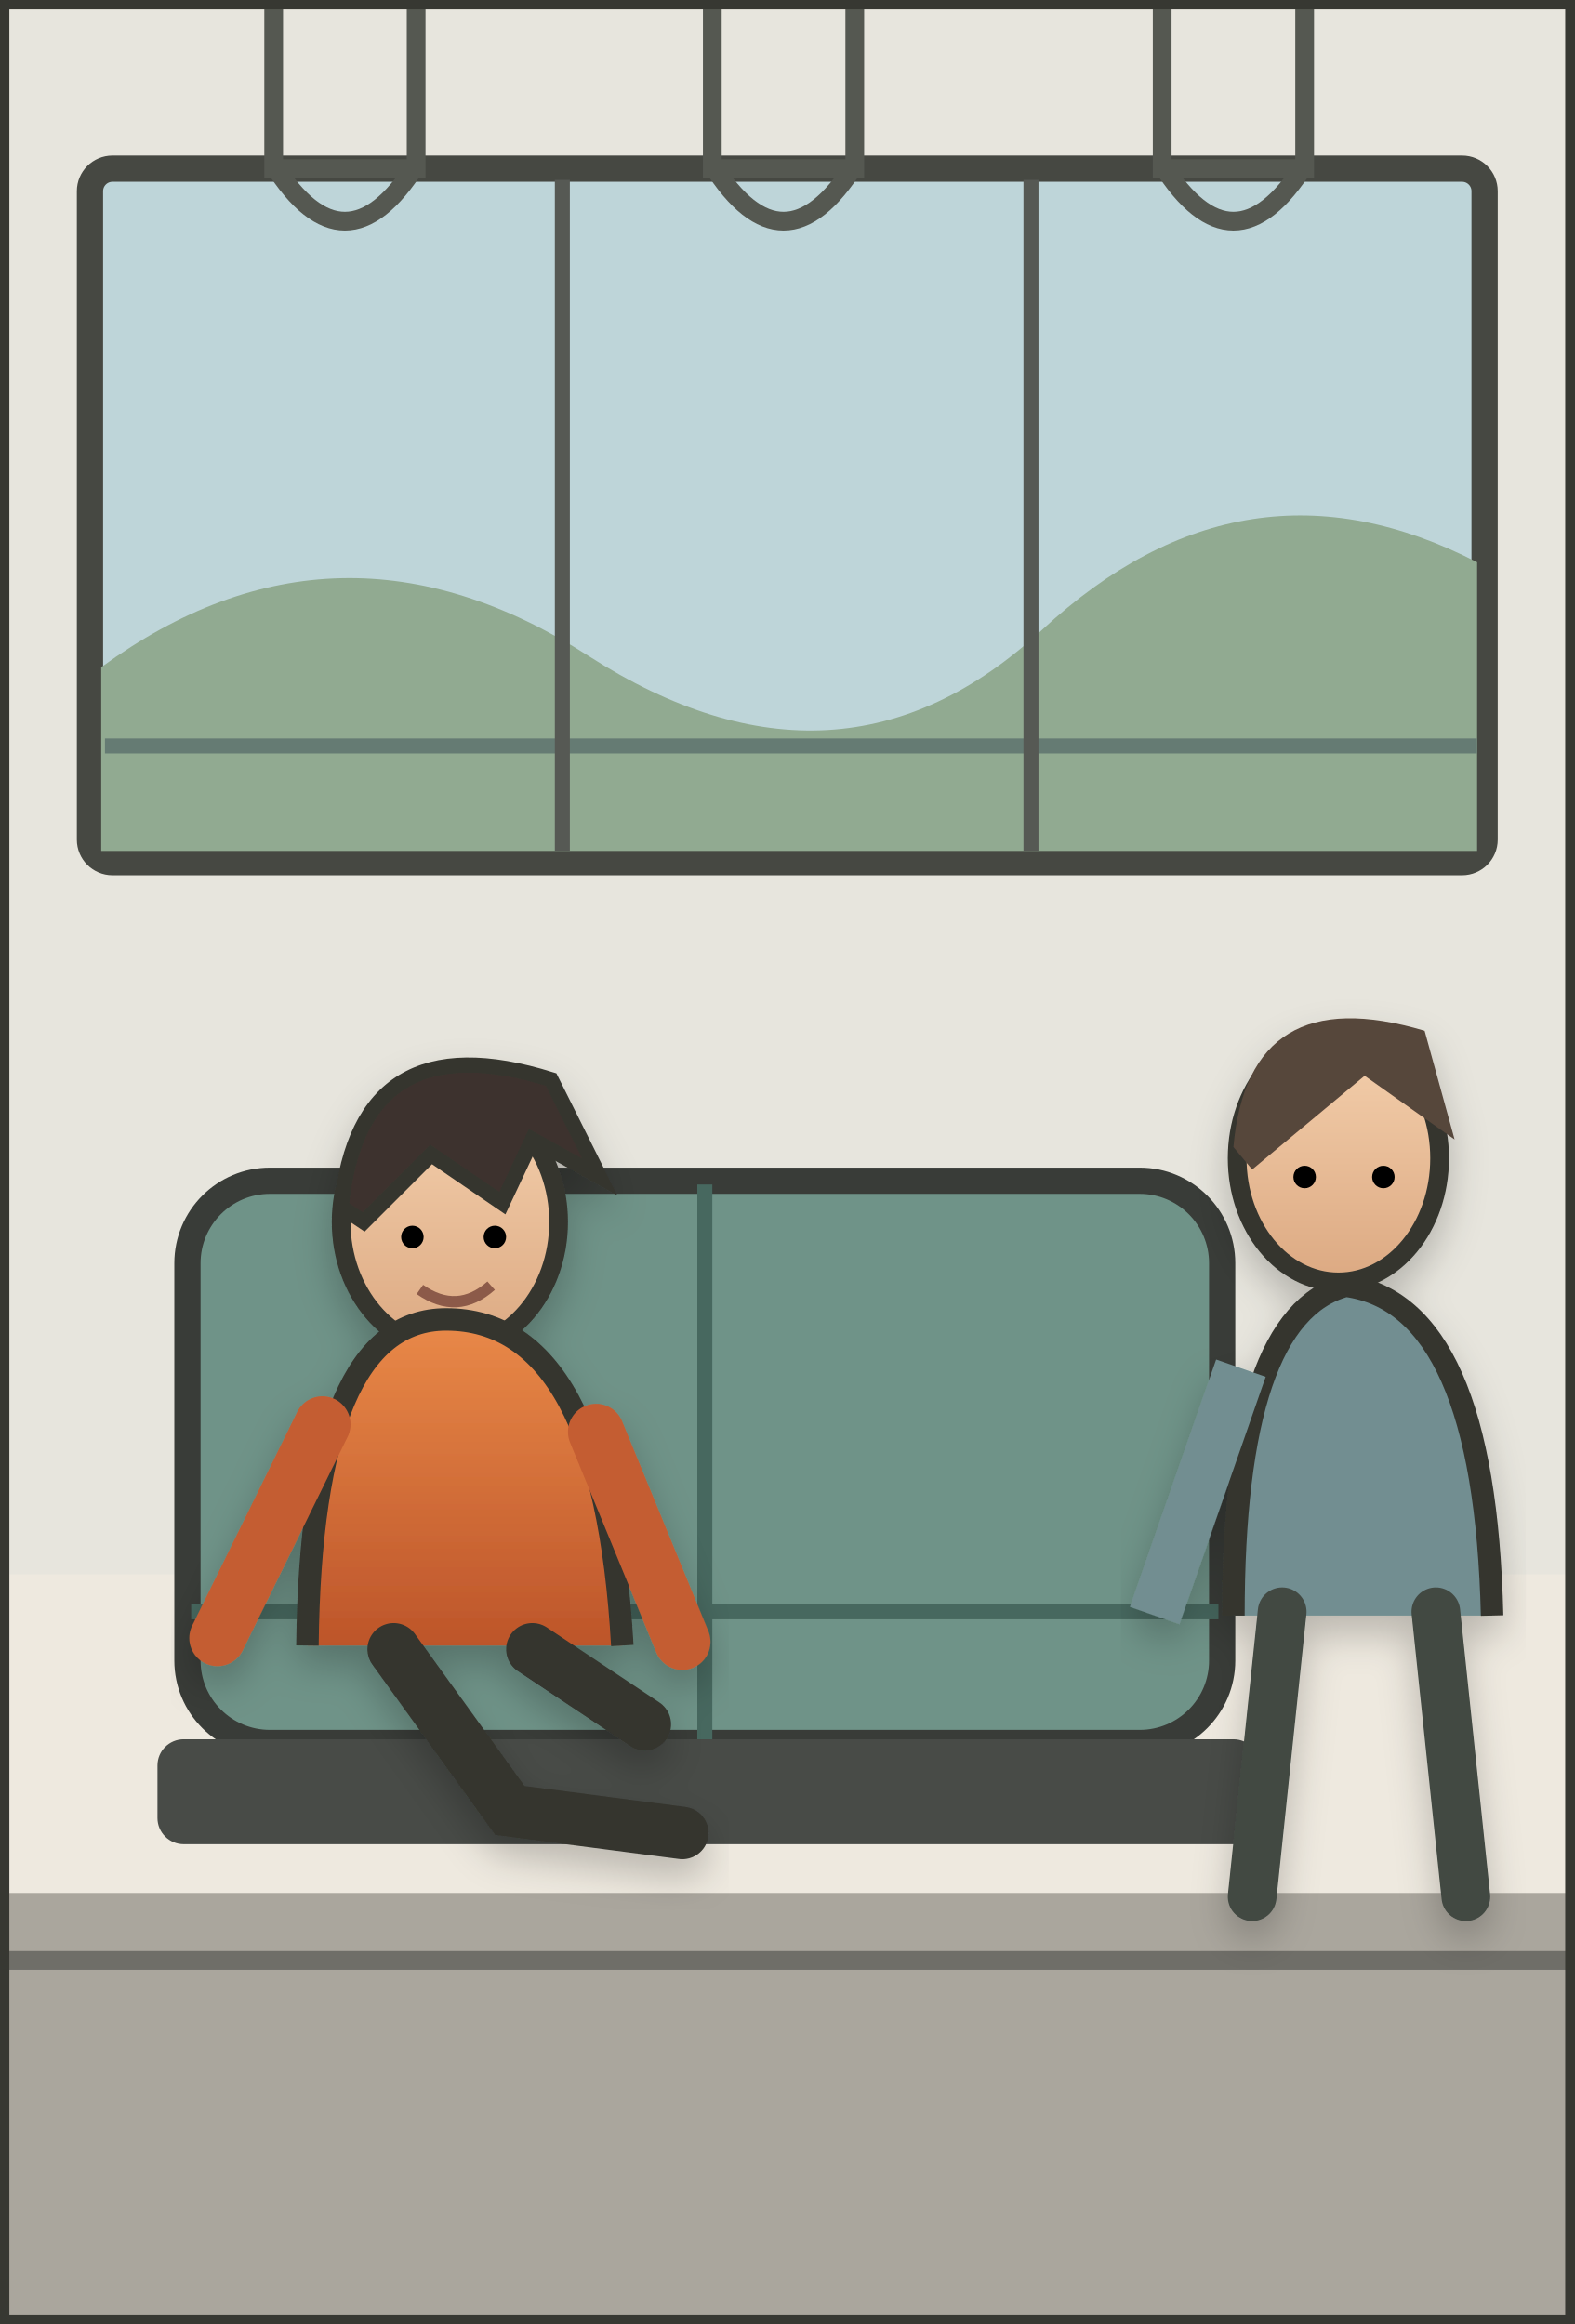
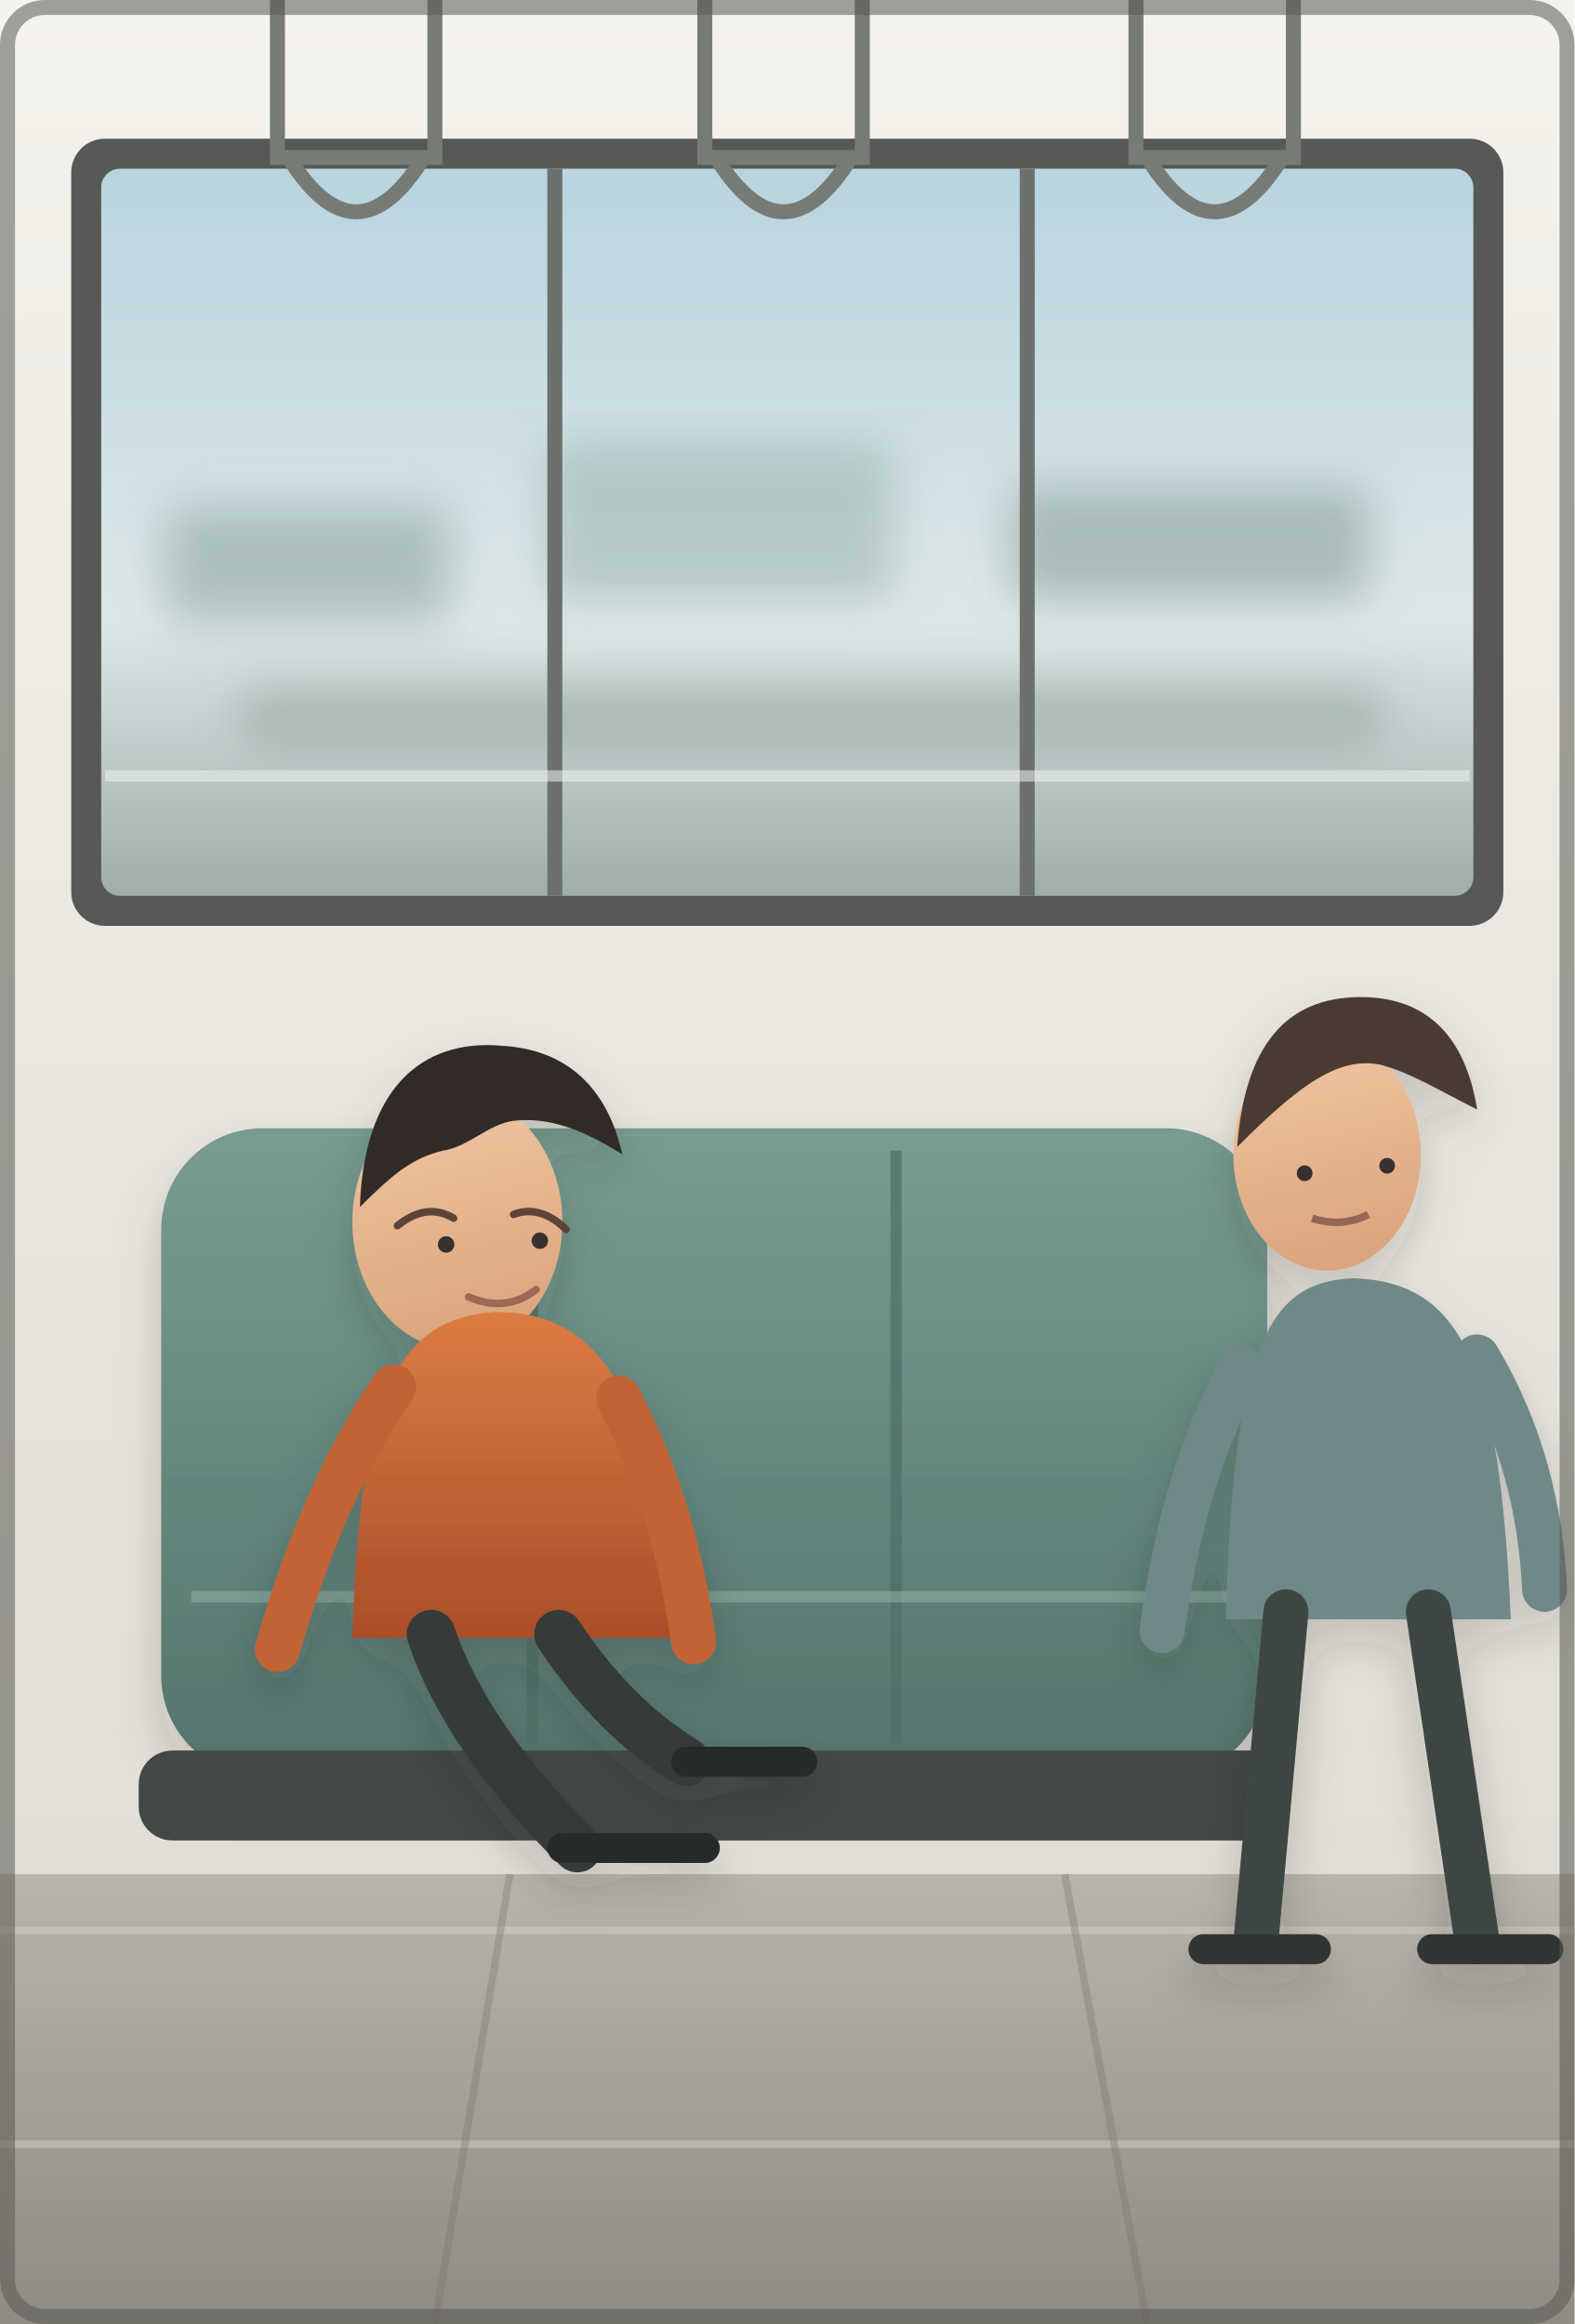
<svg xmlns="http://www.w3.org/2000/svg" viewBox="0 0 420 620" role="img">
  <defs>
-     <filter id="paper">
-       <feTurbulence baseFrequency=".45" numOctaves="3" result="n" />
-       <feBlend in="SourceGraphic" in2="n" mode="soft-light" />
-     </filter>
-     <filter id="shadow">
-       <feDropShadow dx="0" dy="5" stdDeviation="5" flood-opacity=".22" />
-     </filter>
-     <linearGradient id="skin" x2="0" y2="1">
-       <stop stop-color="#f4d0ad" />
-       <stop offset="1" stop-color="#dca982" />
+     <linearGradient id="wall" x2="0" y2="1">
+       <stop stop-color="#f4f2ec" />
+       <stop offset="1" stop-color="#ddd9d0" />
+     </linearGradient>
+     <linearGradient id="window" x2="0" y2="1">
+       <stop stop-color="#b9d4df" />
+       <stop offset=".62" stop-color="#dce7e7" />
+       <stop offset="1" stop-color="#9faeaa" />
+     </linearGradient>
+     <linearGradient id="seat" x2="0" y2="1">
+       <stop stop-color="#789c91" />
+       <stop offset=".55" stop-color="#64877e" />
+       <stop offset="1" stop-color="#55736c" />
+     </linearGradient>
+     <linearGradient id="floor" x2="0" y2="1">
+       <stop stop-color="#b9b5ac" />
+       <stop offset="1" stop-color="#8f8b83" />
+     </linearGradient>
+     <linearGradient id="skin" x2=".2" y2="1">
+       <stop stop-color="#f1c8a3" />
+       <stop offset="1" stop-color="#dba67f" />
    </linearGradient>
    <linearGradient id="orange" x2="0" y2="1">
-       <stop stop-color="#e98948" />
-       <stop offset="1" stop-color="#bd552a" />
+       <stop stop-color="#dc7b43" />
+       <stop offset="1" stop-color="#aa4e29" />
    </linearGradient>
+     <filter id="soft" x="-30%" y="-30%" width="160%" height="170%">
+       <feDropShadow dx="0" dy="6" stdDeviation="6" flood-color="#302820" flood-opacity=".18" />
+     </filter>
+     <filter id="blur">
+       <feGaussianBlur stdDeviation="6" />
+     </filter>
  </defs>
-   <rect width="420" height="620" fill="#eee9df" />
-   <rect y="0" width="420" height="420" fill="#e7e5dd" />
-   <rect x="24" y="45" width="372" height="185" rx="6" fill="#bed5d9" stroke="#464842" stroke-width="7" />
-   <path d="M27 178 Q90 132 157 175T278 168T394 150V227H27Z" fill="#91aa91" />
-   <path d="M28 199h366" stroke="#657b73" stroke-width="4" />
-   <path d="M150 48v179M275 48v179" stroke="#565954" stroke-width="4" />
-   <g fill="none" stroke="#555851" stroke-width="5">
-     <path d="M73 0v45h38V0M190 0v45h38V0M310 0v45h38V0" />
-     <path d="M73 44q19 30 38 0M190 44q19 30 38 0M310 44q19 30 38 0" />
+   <rect width="420" height="620" fill="url(#wall)" />
+   <rect x="19" y="37" width="382" height="210" rx="9" fill="#565955" />
+   <rect x="27" y="45" width="366" height="194" rx="5" fill="url(#window)" />
+   <g opacity=".42" filter="url(#blur)">
+     <rect x="44" y="135" width="76" height="31" rx="5" fill="#718e87" />
+     <rect x="146" y="118" width="92" height="42" rx="4" fill="#86a399" />
+     <rect x="270" y="130" width="95" height="30" rx="4" fill="#68837c" />
+     <rect x="64" y="183" width="305" height="16" fill="#80948d" />
  </g>
-   <rect x="50" y="315" width="276" height="150" rx="22" fill="#6f9388" stroke="#393c38" stroke-width="7" />
-   <path d="M188 316v149M51 430h274" stroke="#47685f" stroke-width="4" />
-   <rect x="42" y="464" width="294" height="28" rx="7" fill="#484b47" />
-   <path d="M0 505h420v115H0z" fill="#aaa69d" />
-   <path d="M0 523h420" stroke="#6f6e68" stroke-width="5" />
-   <g filter="url(#shadow)">
-     <ellipse cx="120" cy="326" rx="29" ry="34" fill="url(#skin)" stroke="#34352f" stroke-width="5" />
-     <path d="M91 322q5-50 56-34l13 26-18-10-8 17-19-13-18 18z" fill="#3c332e" stroke="#34352f" stroke-width="4" />
-     <circle cx="110" cy="330" r="3" />
-     <circle cx="132" cy="330" r="3" />
-     <path d="M112 344q10 7 19-1" fill="none" stroke="#8c5a48" stroke-width="3" />
-     <path d="M82 439q1-87 37-87 42 0 47 87" fill="url(#orange)" stroke="#34352f" stroke-width="6" />
-     <path d="M86 380l-28 57M159 382l23 56" stroke="#c45d31" stroke-width="15" stroke-linecap="round" />
-     <path d="M105 440l31 43 46 6M142 440l30 20" fill="none" stroke="#34352f" stroke-width="14" stroke-linecap="round" />
+   <path d="M148 45v194M274 45v194" stroke="#6c716d" stroke-width="4" />
+   <path d="M28 207h364" stroke="#eef2ef" stroke-width="3" opacity=".55" />
+   <g fill="none" stroke="#777b76" stroke-width="4">
+     <path d="M74 0v42h42V0M188 0v42h42V0M303 0v42h42V0" />
+     <path d="M77 42q18 29 36 0M191 42q18 29 36 0M306 42q18 29 36 0" />
  </g>
-   <g filter="url(#shadow)">
-     <ellipse cx="357" cy="309" rx="27" ry="33" fill="url(#skin)" stroke="#34352f" stroke-width="5" />
-     <path d="M329 306q4-45 51-31l8 29-24-17-30 25z" fill="#57463a" />
-     <circle cx="348" cy="314" r="3" />
-     <circle cx="369" cy="314" r="3" />
-     <path d="M329 431q0-80 30-88 37 5 39 88" fill="#728e91" stroke="#34352f" stroke-width="6" />
-     <path d="M342 430l-8 76M383 430l8 76" stroke="#424943" stroke-width="13" stroke-linecap="round" />
-     <path d="M331 365l-23 66" stroke="#728e91" stroke-width="14" />
+   <rect x="43" y="301" width="295" height="173" rx="27" fill="url(#seat)" filter="url(#soft)" />
+   <path d="M142 307v158M239 307v158" stroke="#4d6d65" stroke-width="3" opacity=".7" />
+   <path d="M51 426h278" stroke="#95b3a9" stroke-width="3" opacity=".52" />
+   <rect x="37" y="467" width="307" height="24" rx="9" fill="#424944" />
+   <path d="M0 500h420v120H0z" fill="url(#floor)" />
+   <path d="M0 515h420M0 572h420" stroke="#d7d2c8" stroke-width="2" opacity=".45" />
+   <path d="M136 500l-20 120M284 500l22 120" stroke="#77736c" stroke-width="2" opacity=".35" />
+   <g transform="translate(67 279)" filter="url(#soft)">
+     <ellipse cx="55" cy="47" rx="28" ry="34" fill="url(#skin)" />
+     <path d="M29 43c1-31 16-45 38-43 17 1 28 11 32 29-11-7-20-10-29-9-7 1-12 7-19 8-8 2-13 6-22 15z" fill="#312b28" />
+     <path d="M39 48c5-4 10-5 15-2M70 45c5-2 10 0 14 4" stroke="#5c4539" stroke-width="2" fill="none" stroke-linecap="round" />
+     <circle cx="52" cy="53" r="2.2" fill="#38332f" />
+     <circle cx="77" cy="52" r="2.2" fill="#38332f" />
+     <path d="M58 67c7 3 13 2 18-2" stroke="#9b6957" stroke-width="2" fill="none" stroke-linecap="round" />
+     <path d="M27 158c2-68 13-85 38-87 28 0 43 21 47 87z" fill="url(#orange)" />
+     <path d="M38 91c-15 22-24 46-31 70M98 94c11 21 17 43 20 65" stroke="#c26335" stroke-width="12" stroke-linecap="round" />
+     <path d="M48 157c6 18 19 37 39 57M82 157c10 15 21 26 34 34" stroke="#343b38" stroke-width="13" stroke-linecap="round" />
+     <path d="M83 214h38M116 191h31" stroke="#272c2a" stroke-width="8" stroke-linecap="round" />
  </g>
-   <rect width="420" height="620" fill="none" stroke="#373832" stroke-width="5" />
+   <g transform="translate(319 266)" filter="url(#soft)">
+     <ellipse cx="35" cy="42" rx="25" ry="31" fill="url(#skin)" />
+     <path d="M11 40c2-27 13-40 33-40 18 0 28 11 31 30-10-5-18-10-26-12-11-2-21 5-38 22z" fill="#4a3a32" />
+     <circle cx="29" cy="47" r="2.1" fill="#37322e" />
+     <circle cx="51" cy="45" r="2.1" fill="#37322e" />
+     <path d="M31 59c6 2 11 1 15-1" stroke="#956654" stroke-width="2" fill="none" />
+     <path d="M8 166c2-75 12-90 34-91 29 1 39 23 42 91z" fill="#6f8888" />
+     <path d="M12 99c-13 25-18 48-21 70M75 96c12 20 17 41 18 62" stroke="#6f8888" stroke-width="12" stroke-linecap="round" />
+     <path d="M24 164l-8 88M62 164l13 88" stroke="#3e4642" stroke-width="12" stroke-linecap="round" />
+     <path d="M2 254h30M63 254h31" stroke="#2f3432" stroke-width="8" stroke-linecap="round" />
+   </g>
+   <rect x="2" y="2" width="416" height="616" rx="10" fill="none" stroke="#5a5953" stroke-width="4" opacity=".55" />
</svg>
